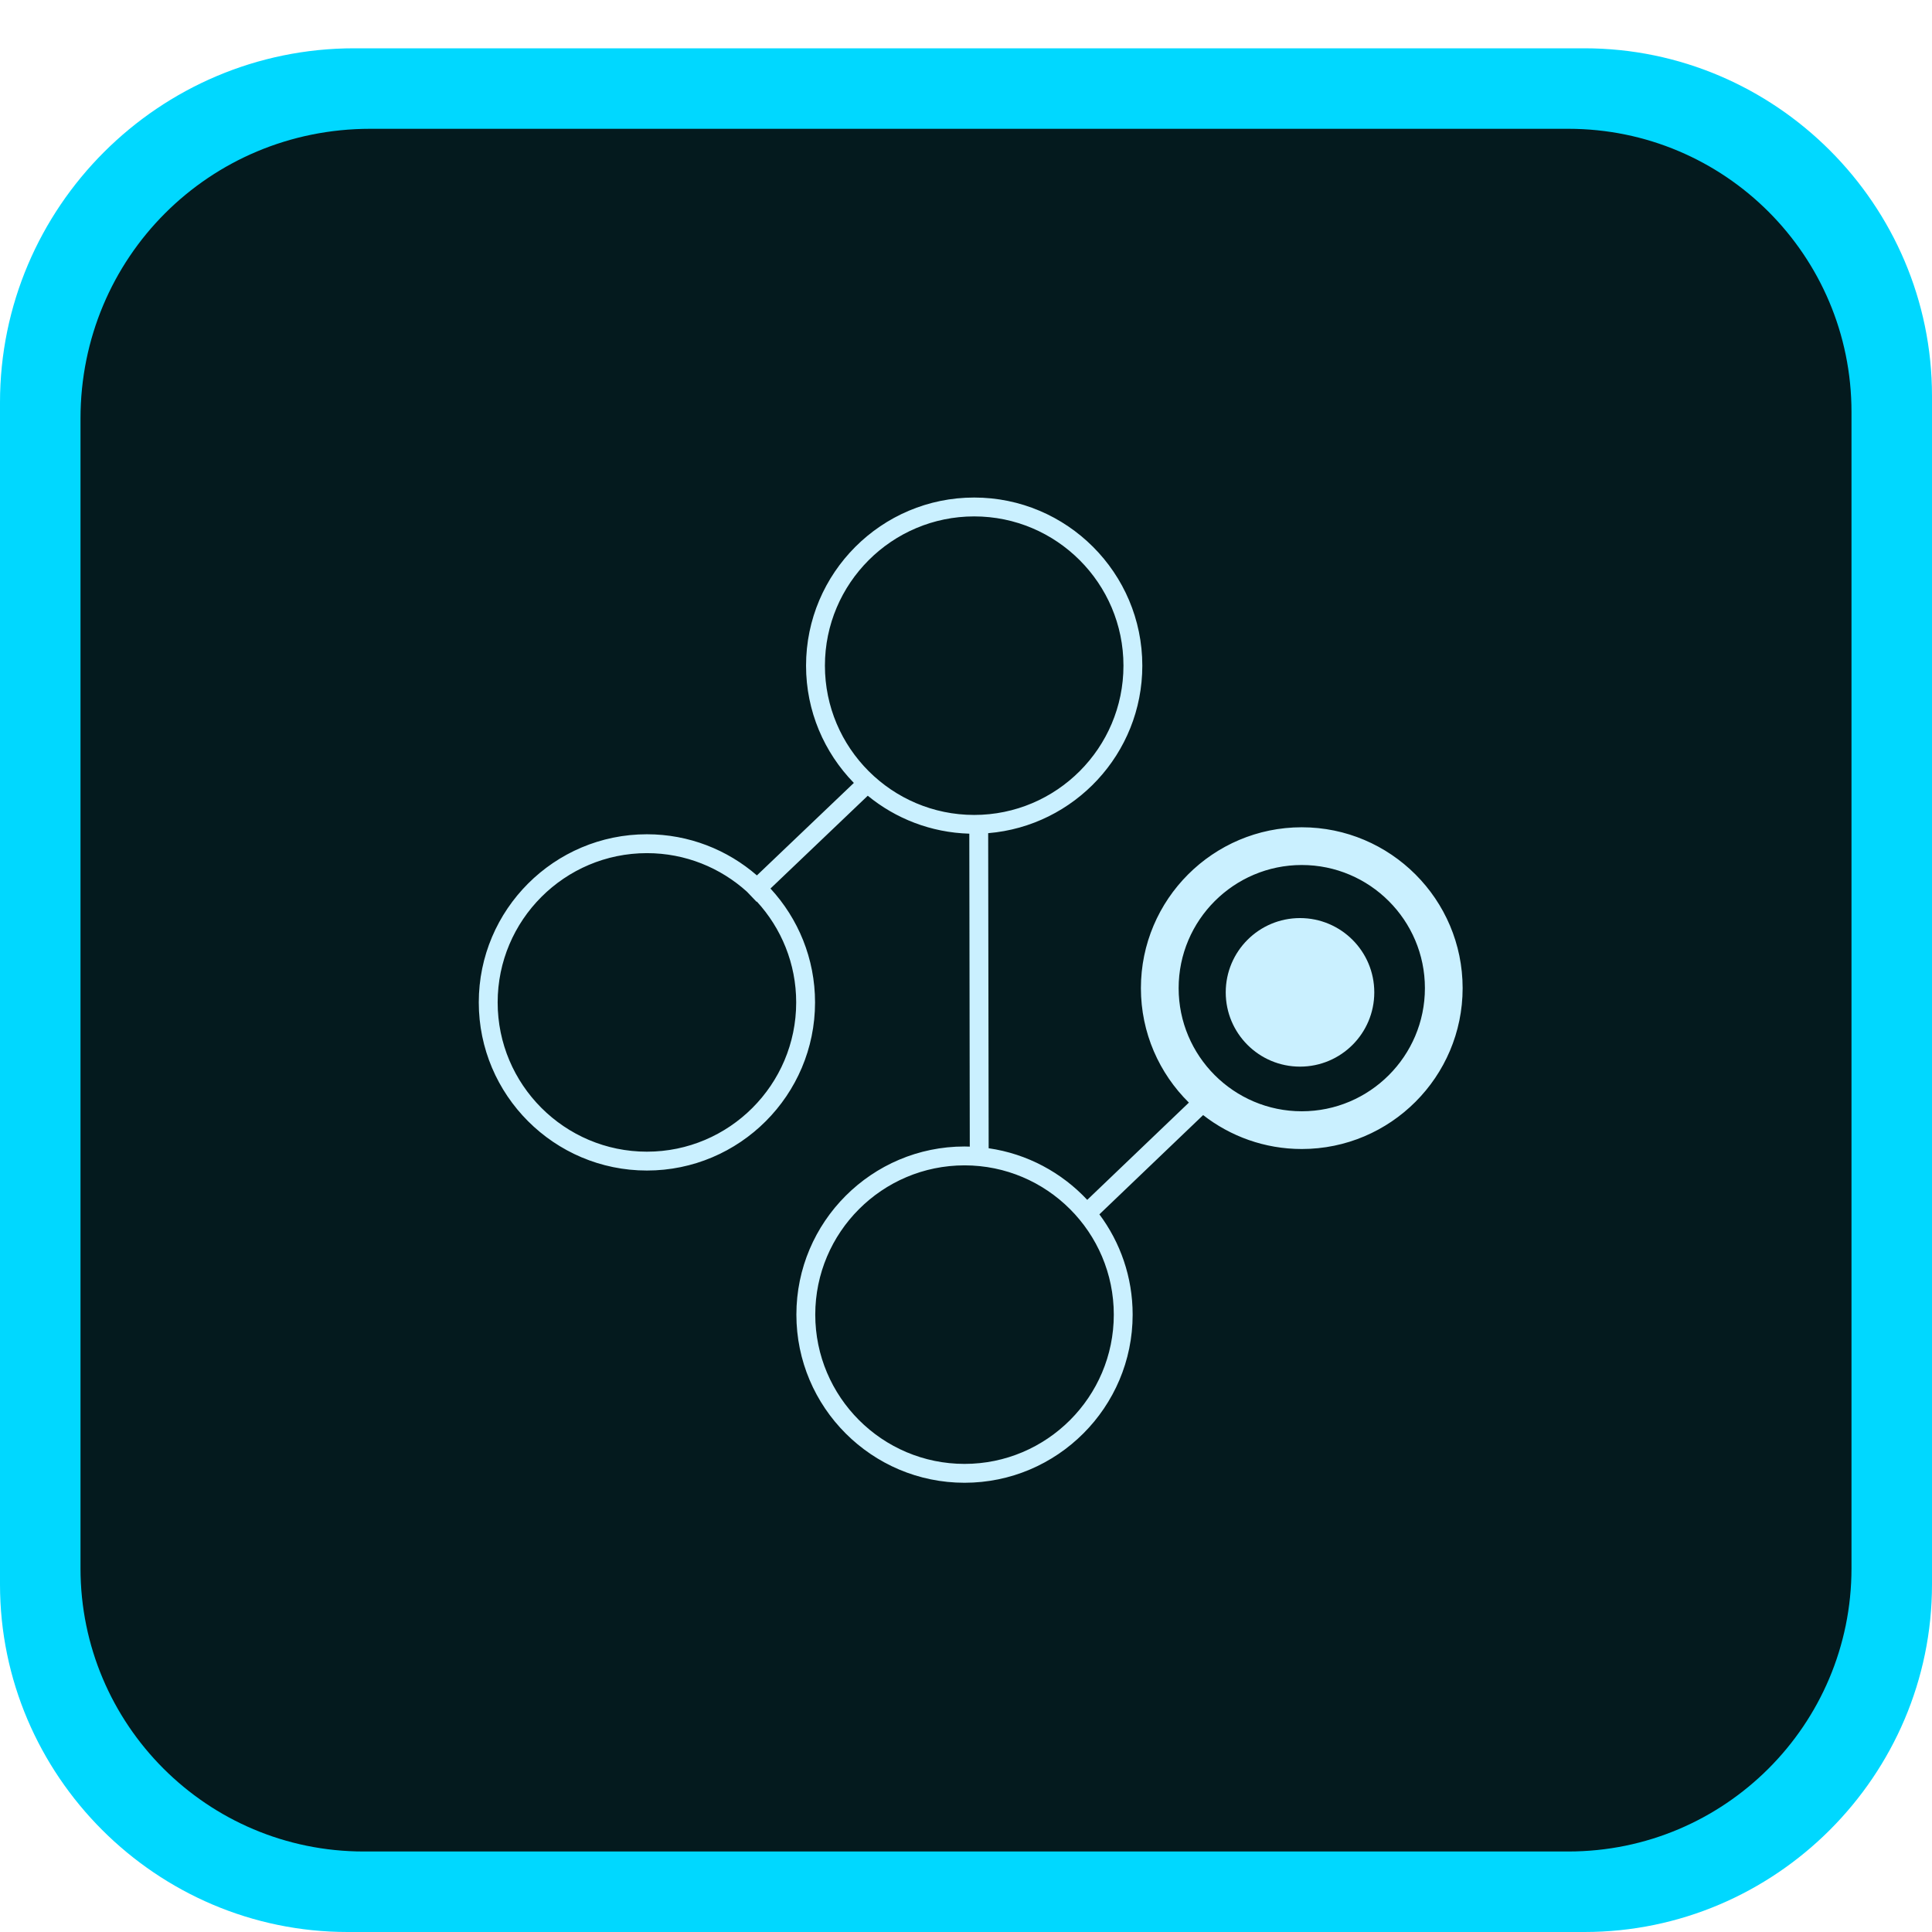
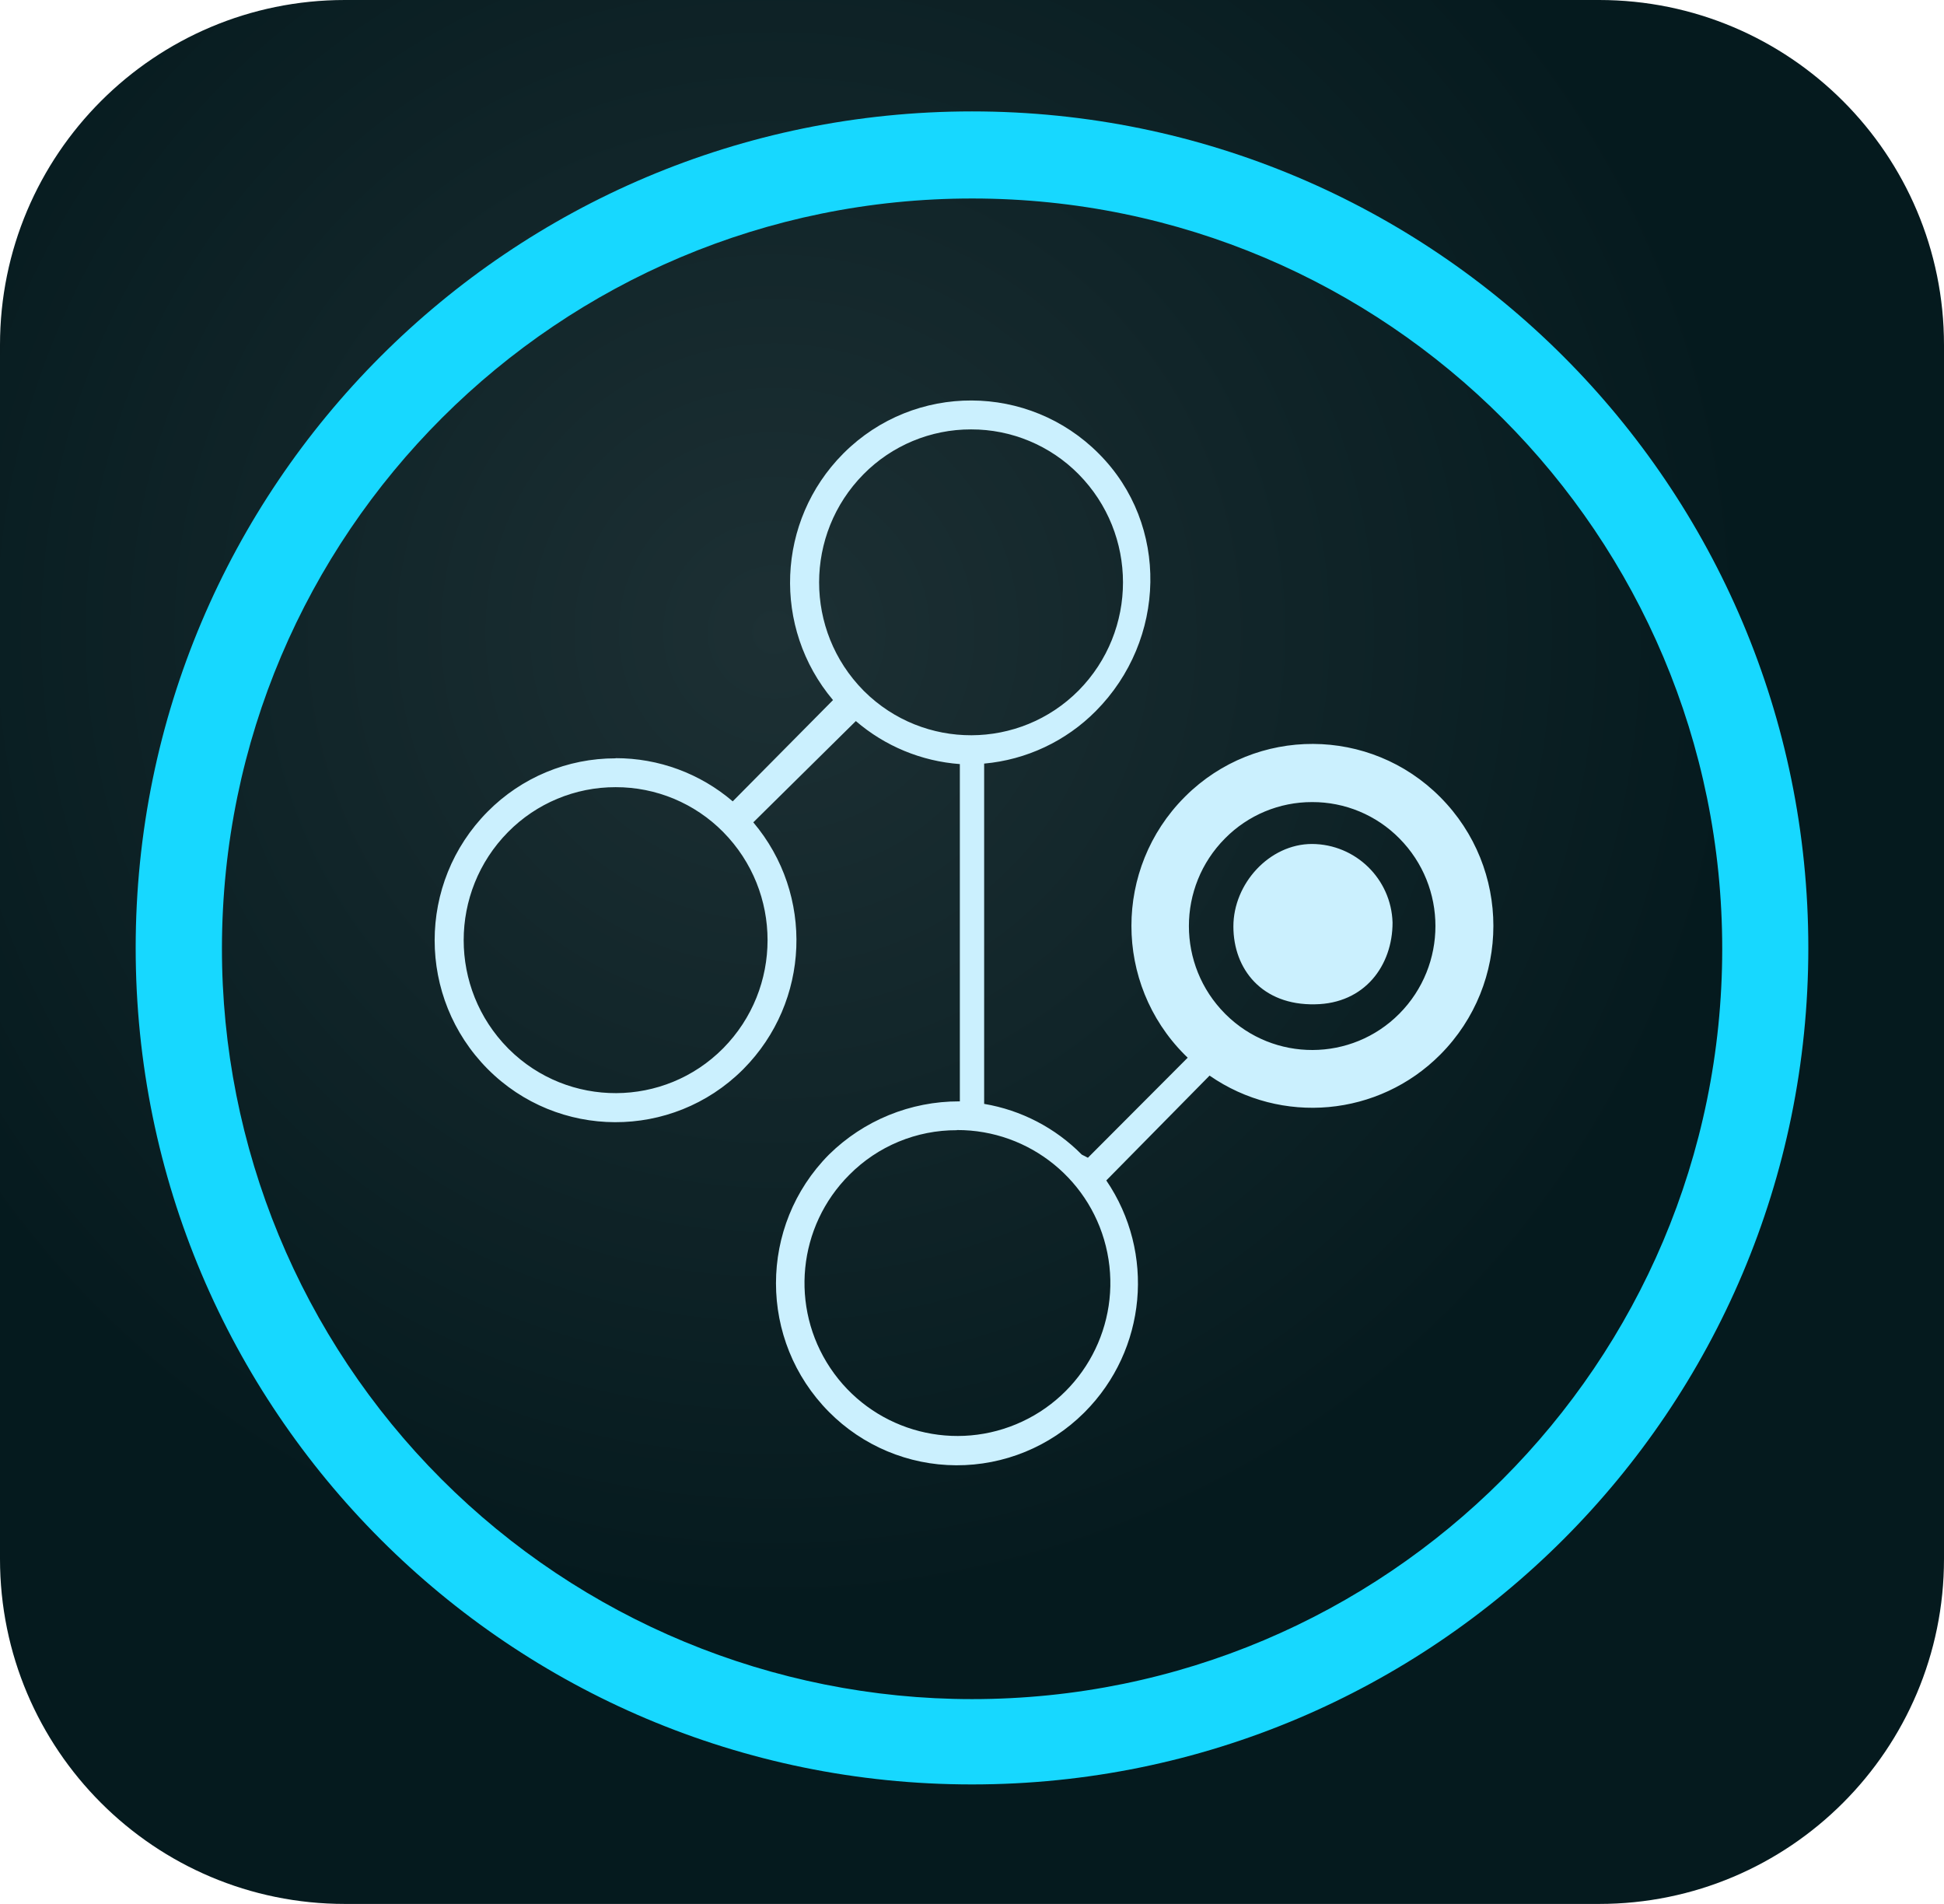
- <svg xmlns="http://www.w3.org/2000/svg" enable-background="new 0 0 512 512" version="1" viewBox="0 0 512 512">
-   <path fill="#00D8FF" d="M93.867,12.8h326.016C470.547,12.8,512,54.253,512,104.918v314.965C512,470.547,470.547,512,419.883,512    H92.118C41.453,512,0,470.547,0,419.882V106.667C0,54.933,42.134,12.8,93.867,12.8" />
-   <path fill="#041A1E" d="M98.133,34.133h317.482c41.45,0,75.051,33.601,75.051,75.051v306.431c0,41.45-33.602,75.051-75.051,75.051    H96.384c-41.45,0-75.051-33.602-75.051-75.051V110.933C21.333,68.266,55.466,34.133,98.133,34.133" />
-   <g>
-     <circle cx="344.516" cy="262.984" r="19.684" fill="#CAF0FF" />
-     <path fill="#CAF0FF" d="M344.984,219.236c-23.507,0-42.632,19.125-42.632,42.632c0,11.86,4.872,22.6,12.715,30.335l-26.938,25.772    c-6.758-7.221-15.88-12.198-26.124-13.678l-0.128-83.498c22.839-1.892,40.849-21.072,40.849-44.391    c0-24.569-19.988-44.557-44.558-44.557c-24.569,0-44.557,19.988-44.557,44.557c0,12.078,4.838,23.043,12.669,31.076    l-25.692,24.506c-7.82-6.782-18.01-10.901-29.149-10.901c-24.569,0-44.557,19.988-44.557,44.557    c0,24.569,19.988,44.558,44.557,44.558s44.557-19.988,44.557-44.558c0-11.632-4.485-22.234-11.812-30.177l25.783-24.593    c7.375,6.045,16.72,9.763,26.909,10.056l0.127,82.934c-0.465-0.014-0.928-0.035-1.396-0.035    c-24.569,0-44.557,19.988-44.557,44.558s19.988,44.558,44.557,44.558s44.557-19.988,44.557-44.558    c0-9.952-3.281-19.151-8.815-26.575l27.494-26.305c7.225,5.626,16.294,8.99,26.139,8.99c23.507,0,42.632-19.125,42.632-42.632    C387.616,238.361,368.491,219.236,344.984,219.236z M210.998,265.648c0,21.813-17.745,39.558-39.557,39.558    s-39.557-17.745-39.557-39.558c0-21.812,17.745-39.557,39.557-39.557c10.196,0,19.503,3.879,26.525,10.237l2.536,2.658l0.07-0.067    C207.041,245.965,210.998,255.352,210.998,265.648z M218.613,176.409c0-21.812,17.745-39.557,39.557-39.557    c21.813,0,39.558,17.745,39.558,39.557s-17.745,39.557-39.558,39.557C236.358,215.966,218.613,198.221,218.613,176.409z     M295.167,348.39c0,21.813-17.745,39.558-39.557,39.558s-39.557-17.745-39.557-39.558s17.745-39.558,39.557-39.558    S295.167,326.577,295.167,348.39z M344.984,294.5c-17.993,0-32.632-14.639-32.632-32.632s14.639-32.632,32.632-32.632    s32.632,14.639,32.632,32.632S362.978,294.5,344.984,294.5z" />
-   </g>
+ <svg xmlns="http://www.w3.org/2000/svg" viewBox="0 0 240 235">
+   <defs>
+     <style>.a{fill:url(#a);}.b{fill:#17d8ff;}.b,.c{fill-rule:evenodd;}.c{fill:#cbf0fe;}</style>
+     <radialGradient id="a" cx="350.92" cy="-19.1" r="143.79" gradientTransform="matrix(1.09, 0, 0, -1.09, -286.91, 57.22)" gradientUnits="userSpaceOnUse">
+       <stop offset="0" stop-color="#1d3034" />
+       <stop offset="0.77" stop-color="#051a1e" />
+     </radialGradient>
+   </defs>
+   <rect class="a" width="240" height="235" rx="42.58" />
+   <path class="b" d="M16.75,117A103.25,103.25,0,1,0,120,13.75,103.25,103.25,0,0,0,16.75,117Zm10.65,0A92.61,92.61,0,1,1,120,209.72,92.61,92.61,0,0,1,27.4,117h0Z" />
+   <path class="c" d="M76,97.16a18.61,18.61,0,0,1,13.28,5.53,19,19,0,0,1,0,26.7,18.7,18.7,0,0,1-26.45.11l-.11-.11a19,19,0,0,1,0-26.69A18.61,18.61,0,0,1,76,97.16ZM119.88,53a18.61,18.61,0,0,1,13.28,5.53,19,19,0,0,1,0,26.7,18.73,18.73,0,0,1-26.47.09l-.09-.09a19,19,0,0,1,0-26.69A18.61,18.61,0,0,1,119.88,53Zm-1.75,86.48A18.88,18.88,0,1,1,104.86,145a18.58,18.58,0,0,1,13.27-5.5ZM162,99a15.06,15.06,0,0,1,10.76,4.48,15.37,15.37,0,0,1,0,21.64,15.16,15.16,0,0,1-21.44.08l-.08-.08a15.35,15.35,0,0,1,0-21.64A15.06,15.06,0,0,1,162,99ZM76,93.6a22.17,22.17,0,0,0-15.8,6.58,22.55,22.55,0,0,0,0,31.76,22.27,22.27,0,0,0,31.48.11l.11-.11A22.56,22.56,0,0,0,93,101.5L105.66,89a22.18,22.18,0,0,0,12.84,5.31v41.63h-.08a22.86,22.86,0,0,0-16.08,6.57,22.55,22.55,0,0,0,0,31.76,22.24,22.24,0,0,0,31.47.13l.13-.13a22.54,22.54,0,0,0,2.64-28.57l12.75-12.94a22.27,22.27,0,0,0,28.49-2.6,22.53,22.53,0,0,0,0-31.76,22.25,22.25,0,0,0-31.47-.12l-.12.12a22.53,22.53,0,0,0,0,31.76l.4.39L134.31,142.9l-.76-.39a22.11,22.11,0,0,0-12.05-6.26v-42a22.22,22.22,0,0,0,13.78-6.48c8.72-8.77,9.12-23,.39-31.76a22.25,22.25,0,0,0-31.47-.12l-.12.12a22.54,22.54,0,0,0-1.24,30.4L90.46,98.91A22.17,22.17,0,0,0,76,93.58Zm95.92,20.28c0,5.28-3.43,10-9.59,10.08-6.51.13-10.06-4.32-10.06-9.61s4.45-10.18,9.71-10.18a10,10,0,0,1,9.94,9.69Z" />
</svg>
